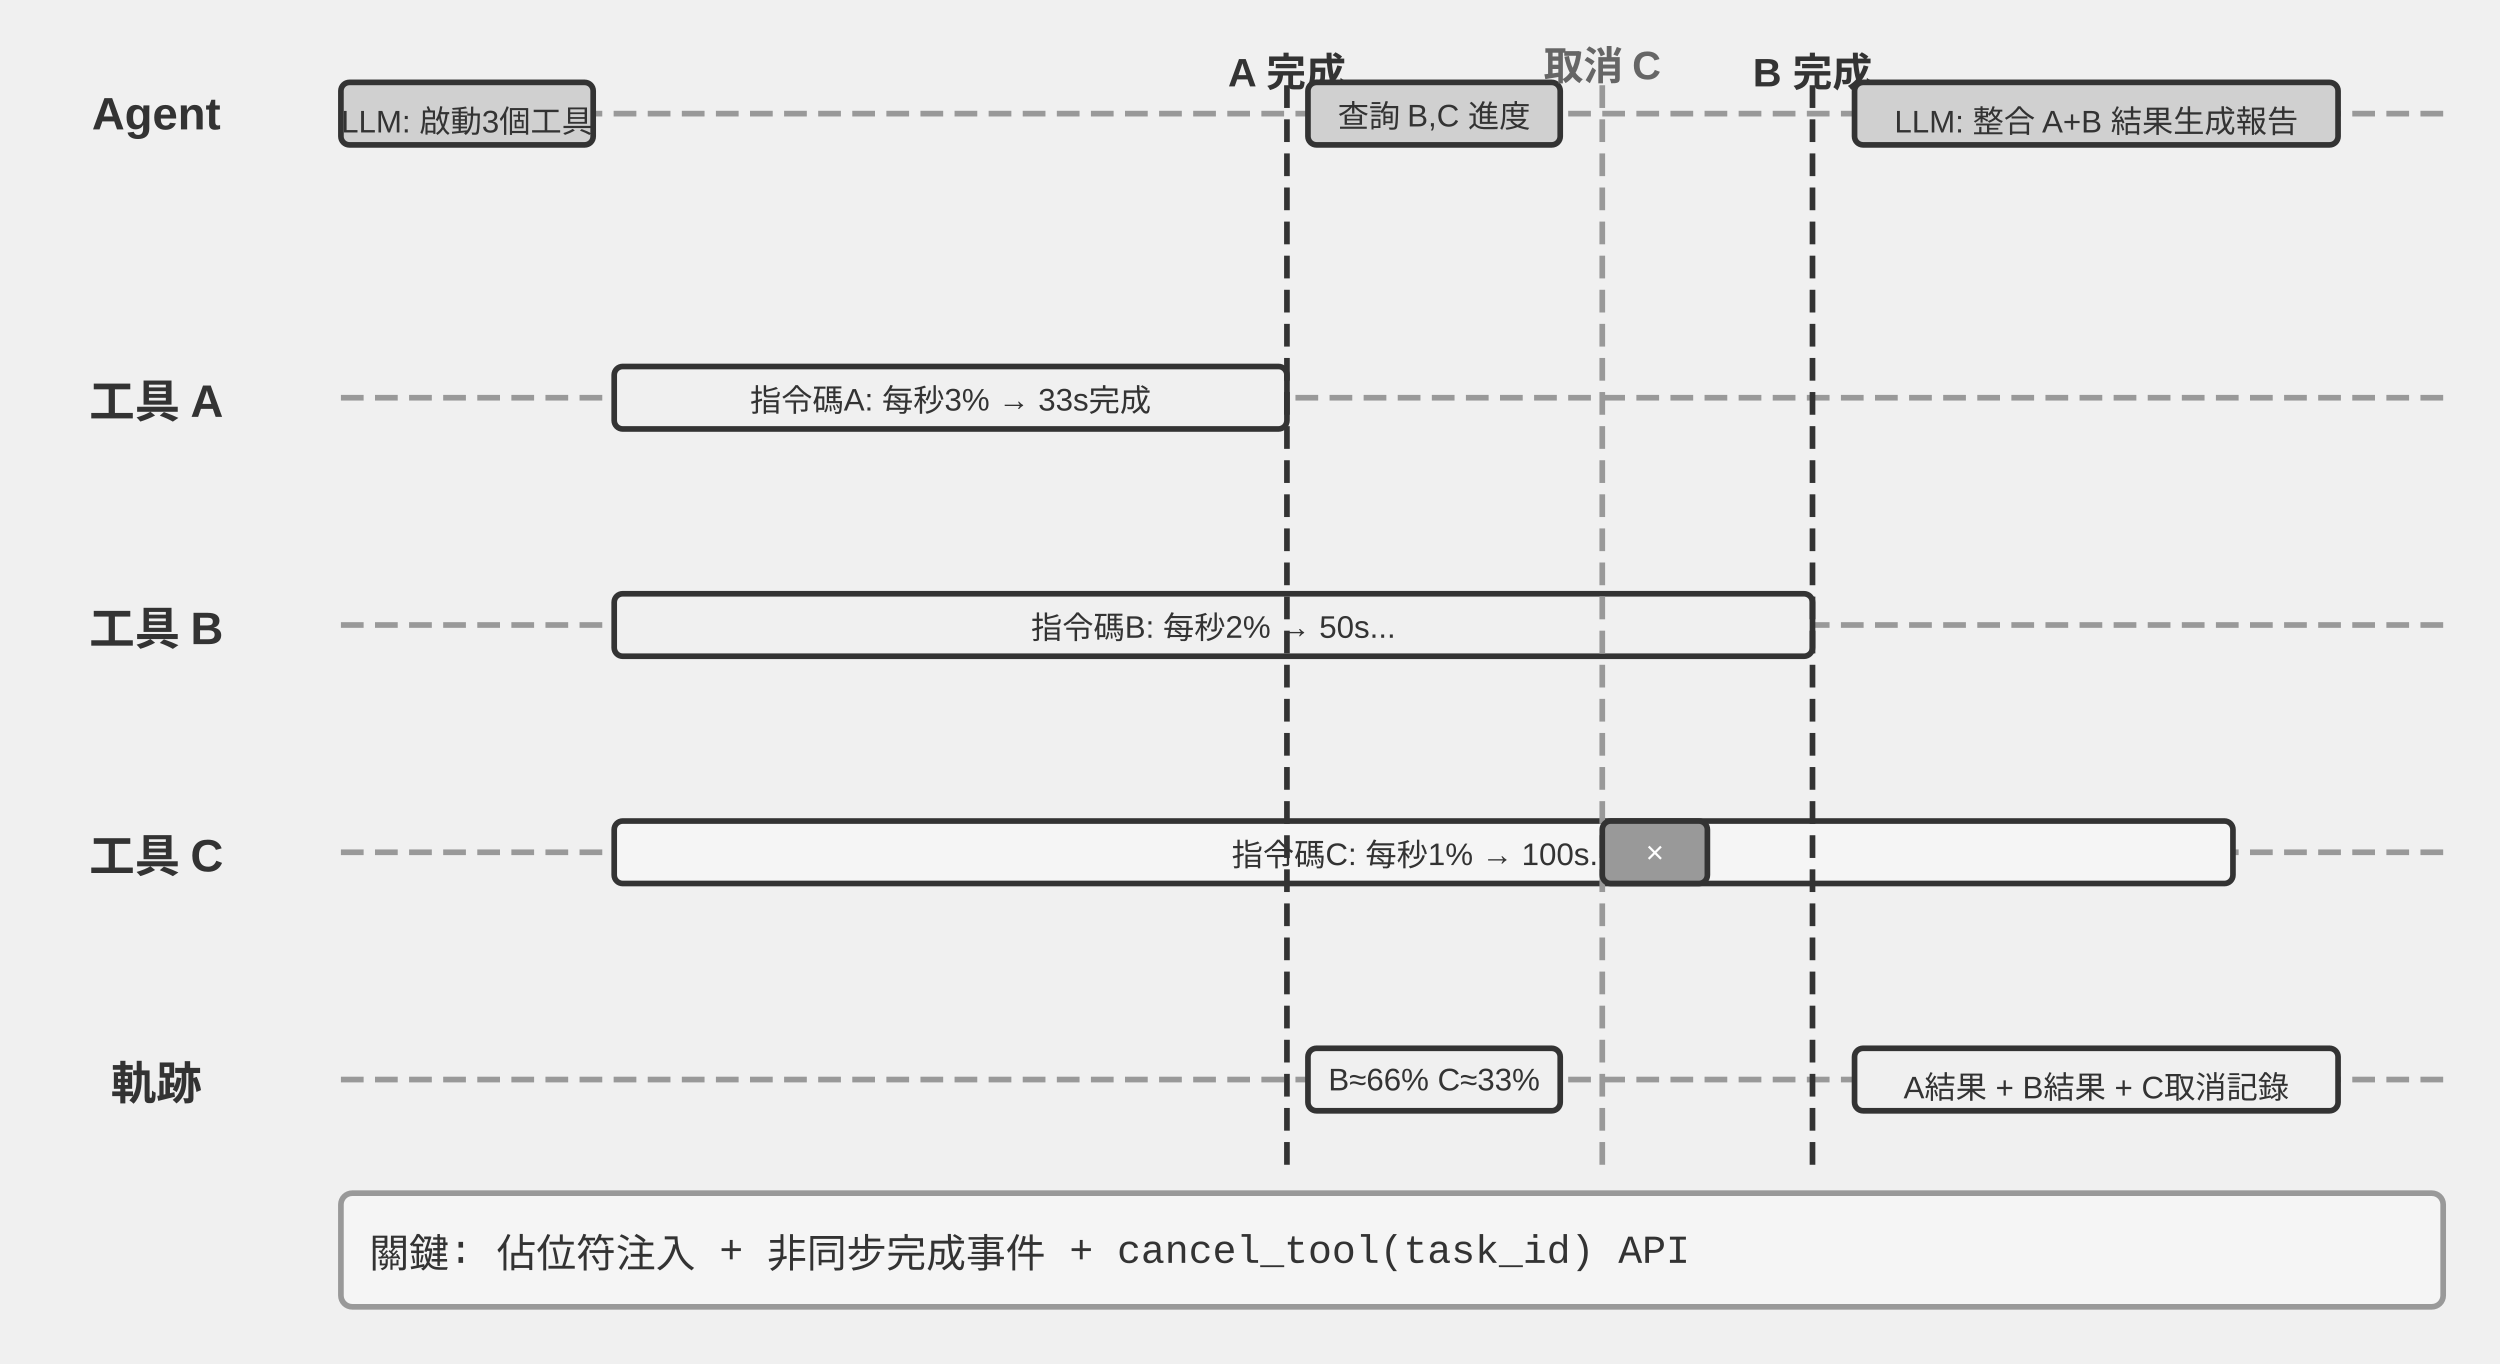
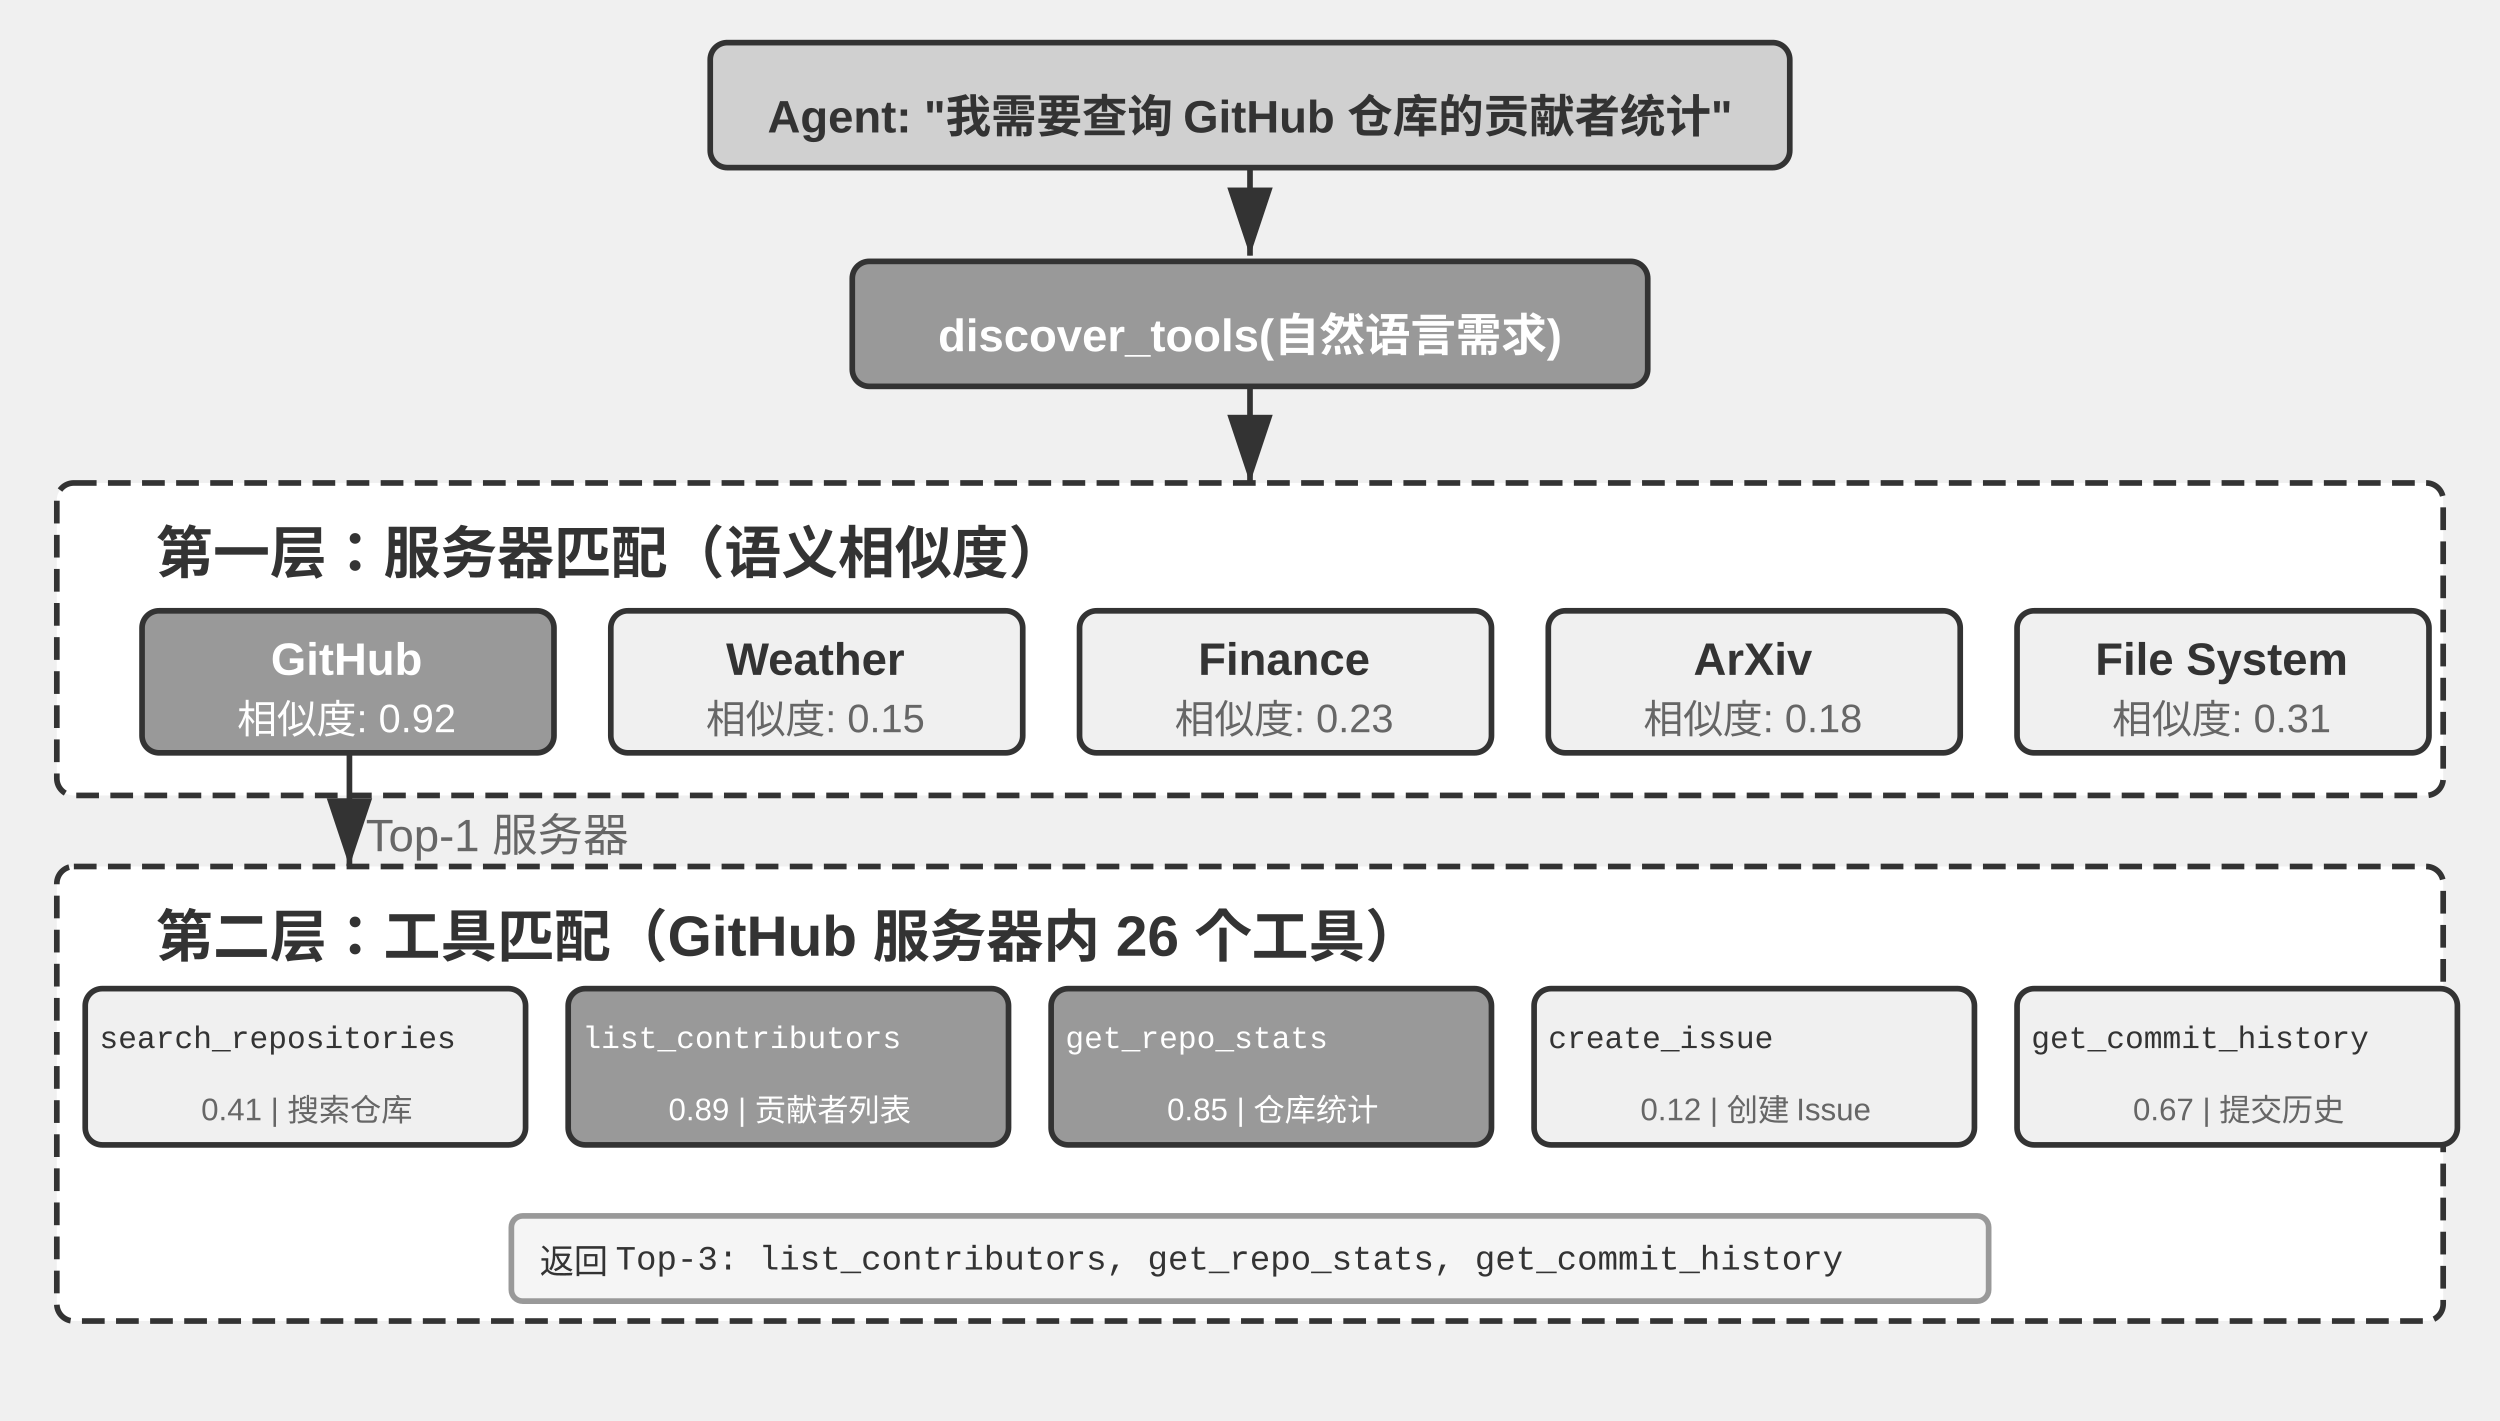
- <svg xmlns="http://www.w3.org/2000/svg" viewBox="0 40 880 480" width="880" height="480" style="background:#ffffff">
+ <svg xmlns="http://www.w3.org/2000/svg" viewBox="0 40 880 500" width="880" height="500" style="background:#ffffff">
  <defs>
    <marker id="ah" markerWidth="12" markerHeight="8" refX="12" refY="4" orient="auto">
      <polygon points="0 0, 12 4, 0 8" fill="#333333" />
    </marker>
    <marker id="ah-light" markerWidth="12" markerHeight="8" refX="12" refY="4" orient="auto">
      <polygon points="0 0, 12 4, 0 8" fill="#999999" />
    </marker>
  </defs>
-   <text x="55" y="80" font-family="Arial, 'Helvetica Neue', Helvetica, 'PingFang SC', 'Microsoft YaHei', sans-serif" font-size="16" fill="#333333" text-anchor="middle" dominant-baseline="central" font-weight="bold">Agent</text>
-   <line x1="120" y1="80" x2="860" y2="80" stroke="#999999" stroke-width="2" stroke-dasharray="8,4" />
-   <text x="55" y="180" font-family="Arial, 'Helvetica Neue', Helvetica, 'PingFang SC', 'Microsoft YaHei', sans-serif" font-size="16" fill="#333333" text-anchor="middle" dominant-baseline="central" font-weight="bold">工具 A</text>
-   <line x1="120" y1="180" x2="860" y2="180" stroke="#999999" stroke-width="2" stroke-dasharray="8,4" />
-   <text x="55" y="260" font-family="Arial, 'Helvetica Neue', Helvetica, 'PingFang SC', 'Microsoft YaHei', sans-serif" font-size="16" fill="#333333" text-anchor="middle" dominant-baseline="central" font-weight="bold">工具 B</text>
-   <line x1="120" y1="260" x2="860" y2="260" stroke="#999999" stroke-width="2" stroke-dasharray="8,4" />
-   <text x="55" y="340" font-family="Arial, 'Helvetica Neue', Helvetica, 'PingFang SC', 'Microsoft YaHei', sans-serif" font-size="16" fill="#333333" text-anchor="middle" dominant-baseline="central" font-weight="bold">工具 C</text>
-   <line x1="120" y1="340" x2="860" y2="340" stroke="#999999" stroke-width="2" stroke-dasharray="8,4" />
-   <text x="55" y="420" font-family="Arial, 'Helvetica Neue', Helvetica, 'PingFang SC', 'Microsoft YaHei', sans-serif" font-size="16" fill="#333333" text-anchor="middle" dominant-baseline="central" font-weight="bold">軌跡</text>
-   <line x1="120" y1="420" x2="860" y2="420" stroke="#999999" stroke-width="2" stroke-dasharray="8,4" />
-   <rect x="120.0" y="69.0" width="88.8" height="22" rx="3" fill="#d0d0d0" stroke="#333333" stroke-width="2" />
-   <text x="164.4" y="80" font-family="Arial, 'Helvetica Neue', Helvetica, 'PingFang SC', 'Microsoft YaHei', sans-serif" font-size="11" fill="#333333" text-anchor="middle" dominant-baseline="central" font-weight="normal">LLM: 啟動3個工具</text>
-   <rect x="216.2" y="169.0" width="236.8" height="22" rx="3" fill="#f0f0f0" stroke="#333333" stroke-width="2" />
-   <text x="334.6" y="180" font-family="Arial, 'Helvetica Neue', Helvetica, 'PingFang SC', 'Microsoft YaHei', sans-serif" font-size="11" fill="#333333" text-anchor="middle" dominant-baseline="central" font-weight="normal">指令碼A: 每秒3% → 33s完成</text>
-   <rect x="216.2" y="249.0" width="421.8" height="22" rx="3" fill="#f0f0f0" stroke="#333333" stroke-width="2" />
-   <text x="427.1" y="260" font-family="Arial, 'Helvetica Neue', Helvetica, 'PingFang SC', 'Microsoft YaHei', sans-serif" font-size="11" fill="#333333" text-anchor="middle" dominant-baseline="central" font-weight="normal">指令碼B: 每秒2% → 50s...</text>
-   <rect x="216.2" y="329.0" width="569.8" height="22" rx="3" fill="#f5f5f5" stroke="#333333" stroke-width="2" />
-   <text x="501.1" y="340" font-family="Arial, 'Helvetica Neue', Helvetica, 'PingFang SC', 'Microsoft YaHei', sans-serif" font-size="11" fill="#333333" text-anchor="middle" dominant-baseline="central" font-weight="normal">指令碼C: 每秒1% → 100s...</text>
-   <line x1="453.0" y1="70" x2="453.0" y2="450" stroke="#333333" stroke-width="2" stroke-dasharray="8,4" />
-   <text x="453.0" y="62" font-family="Arial, 'Helvetica Neue', Helvetica, 'PingFang SC', 'Microsoft YaHei', sans-serif" font-size="14" fill="#333333" text-anchor="middle" dominant-baseline="central" font-weight="bold">A 完成</text>
-   <rect x="460.4" y="69.0" width="88.8" height="22" rx="3" fill="#d0d0d0" stroke="#333333" stroke-width="2" />
-   <text x="504.8" y="80" font-family="Arial, 'Helvetica Neue', Helvetica, 'PingFang SC', 'Microsoft YaHei', sans-serif" font-size="11" fill="#333333" text-anchor="middle" dominant-baseline="central" font-weight="normal">查詢 B,C 進度</text>
-   <rect x="460.4" y="409.0" width="88.8" height="22" rx="3" fill="#f0f0f0" stroke="#333333" stroke-width="2" />
-   <text x="504.8" y="420" font-family="Arial, 'Helvetica Neue', Helvetica, 'PingFang SC', 'Microsoft YaHei', sans-serif" font-size="11" fill="#333333" text-anchor="middle" dominant-baseline="central" font-weight="normal">B≈66% C≈33%</text>
-   <line x1="564.0" y1="70" x2="564.0" y2="450" stroke="#999999" stroke-width="2" stroke-dasharray="8,4" />
-   <text x="564.0" y="62" font-family="Arial, 'Helvetica Neue', Helvetica, 'PingFang SC', 'Microsoft YaHei', sans-serif" font-size="14" fill="#666666" text-anchor="middle" dominant-baseline="central" font-weight="bold">取消 C</text>
-   <rect x="564.0" y="329.0" width="37.0" height="22" rx="3" fill="#999999" stroke="#333333" stroke-width="2" />
-   <text x="582.5" y="340" font-family="Arial, 'Helvetica Neue', Helvetica, 'PingFang SC', 'Microsoft YaHei', sans-serif" font-size="11" fill="#ffffff" text-anchor="middle" dominant-baseline="central" font-weight="normal">×</text>
-   <line x1="638.0" y1="70" x2="638.0" y2="450" stroke="#333333" stroke-width="2" stroke-dasharray="8,4" />
-   <text x="638.0" y="62" font-family="Arial, 'Helvetica Neue', Helvetica, 'PingFang SC', 'Microsoft YaHei', sans-serif" font-size="14" fill="#333333" text-anchor="middle" dominant-baseline="central" font-weight="bold">B 完成</text>
-   <rect x="652.8" y="69.0" width="170.2" height="22" rx="3" fill="#d0d0d0" stroke="#333333" stroke-width="2" />
-   <text x="737.9" y="80" font-family="Arial, 'Helvetica Neue', Helvetica, 'PingFang SC', 'Microsoft YaHei', sans-serif" font-size="11" fill="#333333" text-anchor="middle" dominant-baseline="central" font-weight="normal">LLM: 整合 A+B 結果生成報告</text>
-   <rect x="652.8" y="409.0" width="170.2" height="22" rx="3" fill="#f0f0f0" stroke="#333333" stroke-width="2" />
-   <text x="737.9" y="420" font-family="Arial, 'Helvetica Neue', Helvetica, 'PingFang SC', 'Microsoft YaHei', sans-serif" font-size="11" fill="#333333" text-anchor="middle" dominant-baseline="central" font-weight="normal">A結果 + B結果 + C取消記錄</text>
-   <rect x="120" y="460" width="740" height="40" rx="4" fill="#f5f5f5" stroke="#999999" stroke-width="2" />
-   <text x="130" y="480" font-family="'Courier New', Courier, monospace" font-size="14" fill="#333333" text-anchor="start" dominant-baseline="central">關鍵: 佔位符注入 + 非同步完成事件 + cancel_tool(task_id) API</text>
+   <rect x="250" y="55" width="380" height="44" rx="6" fill="#d0d0d0" stroke="#333333" stroke-width="2" />
+   <text x="440" y="77" font-family="Arial, 'Helvetica Neue', Helvetica, 'PingFang SC', 'Microsoft YaHei', sans-serif" font-size="16" fill="#333333" text-anchor="middle" dominant-baseline="central" font-weight="bold">Agent: "我需要查询 GitHub 仓库的贡献者统计"</text>
+   <line x1="440" y1="99" x2="440" y2="130" stroke="#333333" stroke-width="2" marker-end="url(#ah)" />
+   <rect x="300" y="132" width="280" height="44" rx="6" fill="#999999" stroke="#333333" stroke-width="2" />
+   <text x="440" y="154" font-family="Arial, 'Helvetica Neue', Helvetica, 'PingFang SC', 'Microsoft YaHei', sans-serif" font-size="16" fill="#ffffff" text-anchor="middle" dominant-baseline="central" font-weight="bold">discover_tools(自然语言需求)</text>
+   <line x1="440" y1="176" x2="440" y2="210" stroke="#333333" stroke-width="2" marker-end="url(#ah)" />
+   <rect x="20" y="210" width="840" height="110" rx="6" fill="#ffffff" stroke="#333333" stroke-width="2" stroke-dasharray="8,4" />
+   <text x="55" y="233" font-family="Arial, 'Helvetica Neue', Helvetica, 'PingFang SC', 'Microsoft YaHei', sans-serif" font-size="20" fill="#333333" text-anchor="start" dominant-baseline="central" font-weight="bold">第一层：服务器匹配（语义相似度）</text>
+   <rect x="50" y="255" width="145" height="50" rx="6" fill="#999999" stroke="#333333" stroke-width="2" />
+   <text x="122" y="272" font-family="Arial, 'Helvetica Neue', Helvetica, 'PingFang SC', 'Microsoft YaHei', sans-serif" font-size="16" fill="#ffffff" text-anchor="middle" dominant-baseline="central" font-weight="bold">GitHub</text>
+   <text x="122" y="292" font-family="Arial, 'Helvetica Neue', Helvetica, 'PingFang SC', 'Microsoft YaHei', sans-serif" font-size="14" fill="#ffffff" text-anchor="middle" dominant-baseline="central" font-weight="normal">相似度: 0.92</text>
+   <rect x="215" y="255" width="145" height="50" rx="6" fill="#f0f0f0" stroke="#333333" stroke-width="2" />
+   <text x="287" y="272" font-family="Arial, 'Helvetica Neue', Helvetica, 'PingFang SC', 'Microsoft YaHei', sans-serif" font-size="16" fill="#333333" text-anchor="middle" dominant-baseline="central" font-weight="bold">Weather</text>
+   <text x="287" y="292" font-family="Arial, 'Helvetica Neue', Helvetica, 'PingFang SC', 'Microsoft YaHei', sans-serif" font-size="14" fill="#666666" text-anchor="middle" dominant-baseline="central" font-weight="normal">相似度: 0.15</text>
+   <rect x="380" y="255" width="145" height="50" rx="6" fill="#f0f0f0" stroke="#333333" stroke-width="2" />
+   <text x="452" y="272" font-family="Arial, 'Helvetica Neue', Helvetica, 'PingFang SC', 'Microsoft YaHei', sans-serif" font-size="16" fill="#333333" text-anchor="middle" dominant-baseline="central" font-weight="bold">Finance</text>
+   <text x="452" y="292" font-family="Arial, 'Helvetica Neue', Helvetica, 'PingFang SC', 'Microsoft YaHei', sans-serif" font-size="14" fill="#666666" text-anchor="middle" dominant-baseline="central" font-weight="normal">相似度: 0.23</text>
+   <rect x="545" y="255" width="145" height="50" rx="6" fill="#f0f0f0" stroke="#333333" stroke-width="2" />
+   <text x="617" y="272" font-family="Arial, 'Helvetica Neue', Helvetica, 'PingFang SC', 'Microsoft YaHei', sans-serif" font-size="16" fill="#333333" text-anchor="middle" dominant-baseline="central" font-weight="bold">ArXiv</text>
+   <text x="617" y="292" font-family="Arial, 'Helvetica Neue', Helvetica, 'PingFang SC', 'Microsoft YaHei', sans-serif" font-size="14" fill="#666666" text-anchor="middle" dominant-baseline="central" font-weight="normal">相似度: 0.18</text>
+   <rect x="710" y="255" width="145" height="50" rx="6" fill="#f0f0f0" stroke="#333333" stroke-width="2" />
+   <text x="782" y="272" font-family="Arial, 'Helvetica Neue', Helvetica, 'PingFang SC', 'Microsoft YaHei', sans-serif" font-size="16" fill="#333333" text-anchor="middle" dominant-baseline="central" font-weight="bold">File System</text>
+   <text x="782" y="292" font-family="Arial, 'Helvetica Neue', Helvetica, 'PingFang SC', 'Microsoft YaHei', sans-serif" font-size="14" fill="#666666" text-anchor="middle" dominant-baseline="central" font-weight="normal">相似度: 0.31</text>
+   <line x1="123" y1="305" x2="123" y2="345" stroke="#333333" stroke-width="2" marker-end="url(#ah)" />
+   <text x="175" y="330" font-family="Arial, 'Helvetica Neue', Helvetica, 'PingFang SC', 'Microsoft YaHei', sans-serif" font-size="16" fill="#666666" text-anchor="middle" dominant-baseline="central" font-weight="normal">Top-1 服务器</text>
+   <rect x="20" y="345" width="840" height="160" rx="6" fill="#ffffff" stroke="#333333" stroke-width="2" stroke-dasharray="8,4" />
+   <text x="55" y="368" font-family="Arial, 'Helvetica Neue', Helvetica, 'PingFang SC', 'Microsoft YaHei', sans-serif" font-size="20" fill="#333333" text-anchor="start" dominant-baseline="central" font-weight="bold">第二层：工具匹配（GitHub 服务器内 26 个工具）</text>
+   <rect x="30" y="388" width="155" height="55" rx="6" fill="#f0f0f0" stroke="#333333" stroke-width="2" />
+   <text x="35" y="406" font-family="'Courier New', Courier, monospace" font-size="11" fill="#333333" text-anchor="start" dominant-baseline="central">search_repositories</text>
+   <text x="108" y="428" font-family="Arial, 'Helvetica Neue', Helvetica, 'PingFang SC', 'Microsoft YaHei', sans-serif" font-size="11" fill="#666666" text-anchor="middle" dominant-baseline="central" font-weight="normal">0.41 | 搜索仓库</text>
+   <rect x="200" y="388" width="155" height="55" rx="6" fill="#999999" stroke="#333333" stroke-width="2" />
+   <text x="205" y="406" font-family="'Courier New', Courier, monospace" font-size="11" fill="#ffffff" text-anchor="start" dominant-baseline="central">list_contributors</text>
+   <text x="278" y="428" font-family="Arial, 'Helvetica Neue', Helvetica, 'PingFang SC', 'Microsoft YaHei', sans-serif" font-size="11" fill="#ffffff" text-anchor="middle" dominant-baseline="central" font-weight="normal">0.89 | 贡献者列表</text>
+   <rect x="370" y="388" width="155" height="55" rx="6" fill="#999999" stroke="#333333" stroke-width="2" />
+   <text x="375" y="406" font-family="'Courier New', Courier, monospace" font-size="11" fill="#ffffff" text-anchor="start" dominant-baseline="central">get_repo_stats</text>
+   <text x="448" y="428" font-family="Arial, 'Helvetica Neue', Helvetica, 'PingFang SC', 'Microsoft YaHei', sans-serif" font-size="11" fill="#ffffff" text-anchor="middle" dominant-baseline="central" font-weight="normal">0.85 | 仓库统计</text>
+   <rect x="540" y="388" width="155" height="55" rx="6" fill="#f0f0f0" stroke="#333333" stroke-width="2" />
+   <text x="545" y="406" font-family="'Courier New', Courier, monospace" font-size="11" fill="#333333" text-anchor="start" dominant-baseline="central">create_issue</text>
+   <text x="618" y="428" font-family="Arial, 'Helvetica Neue', Helvetica, 'PingFang SC', 'Microsoft YaHei', sans-serif" font-size="11" fill="#666666" text-anchor="middle" dominant-baseline="central" font-weight="normal">0.12 | 创建 Issue</text>
+   <rect x="710" y="388" width="155" height="55" rx="6" fill="#f0f0f0" stroke="#333333" stroke-width="2" />
+   <text x="715" y="406" font-family="'Courier New', Courier, monospace" font-size="11" fill="#333333" text-anchor="start" dominant-baseline="central">get_commit_history</text>
+   <text x="788" y="428" font-family="Arial, 'Helvetica Neue', Helvetica, 'PingFang SC', 'Microsoft YaHei', sans-serif" font-size="11" fill="#666666" text-anchor="middle" dominant-baseline="central" font-weight="normal">0.67 | 提交历史</text>
+   <rect x="180" y="468" width="520" height="30" rx="4" fill="#f5f5f5" stroke="#999999" stroke-width="2" />
+   <text x="190" y="483" font-family="'Courier New', Courier, monospace" font-size="12" fill="#333333" text-anchor="start" dominant-baseline="central">返回 Top-3: list_contributors, get_repo_stats, get_commit_history</text>
</svg>
